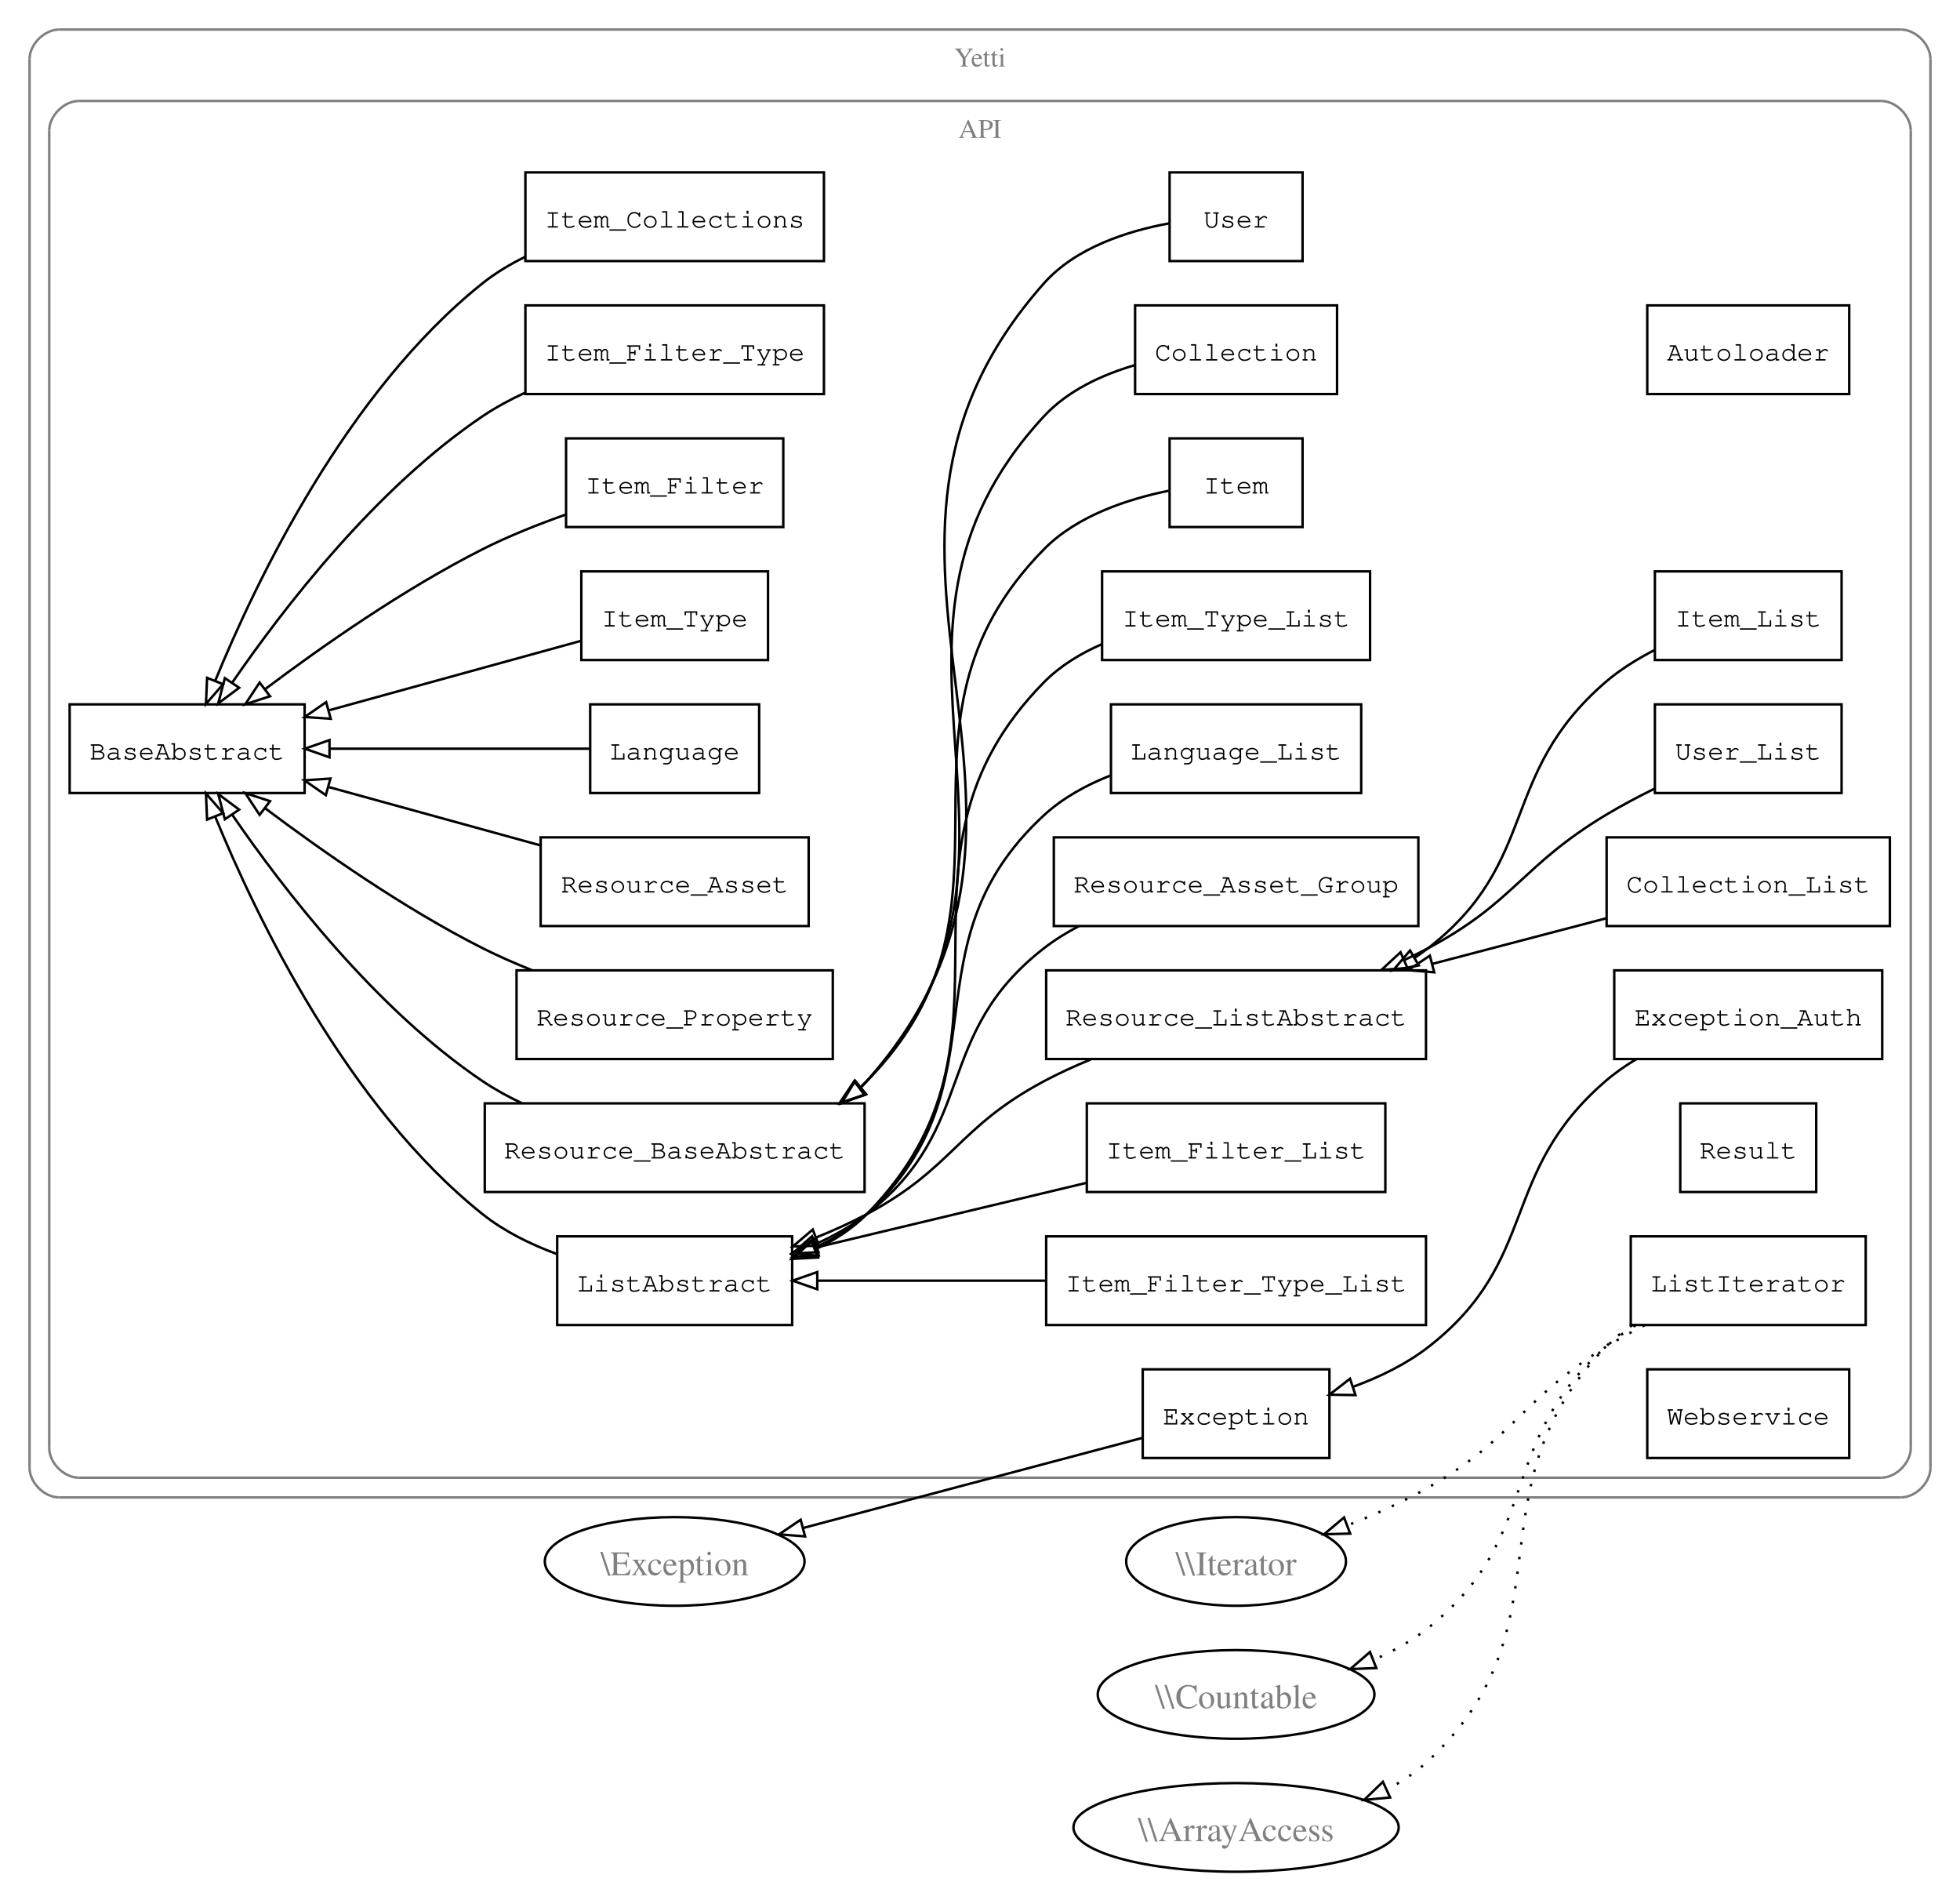
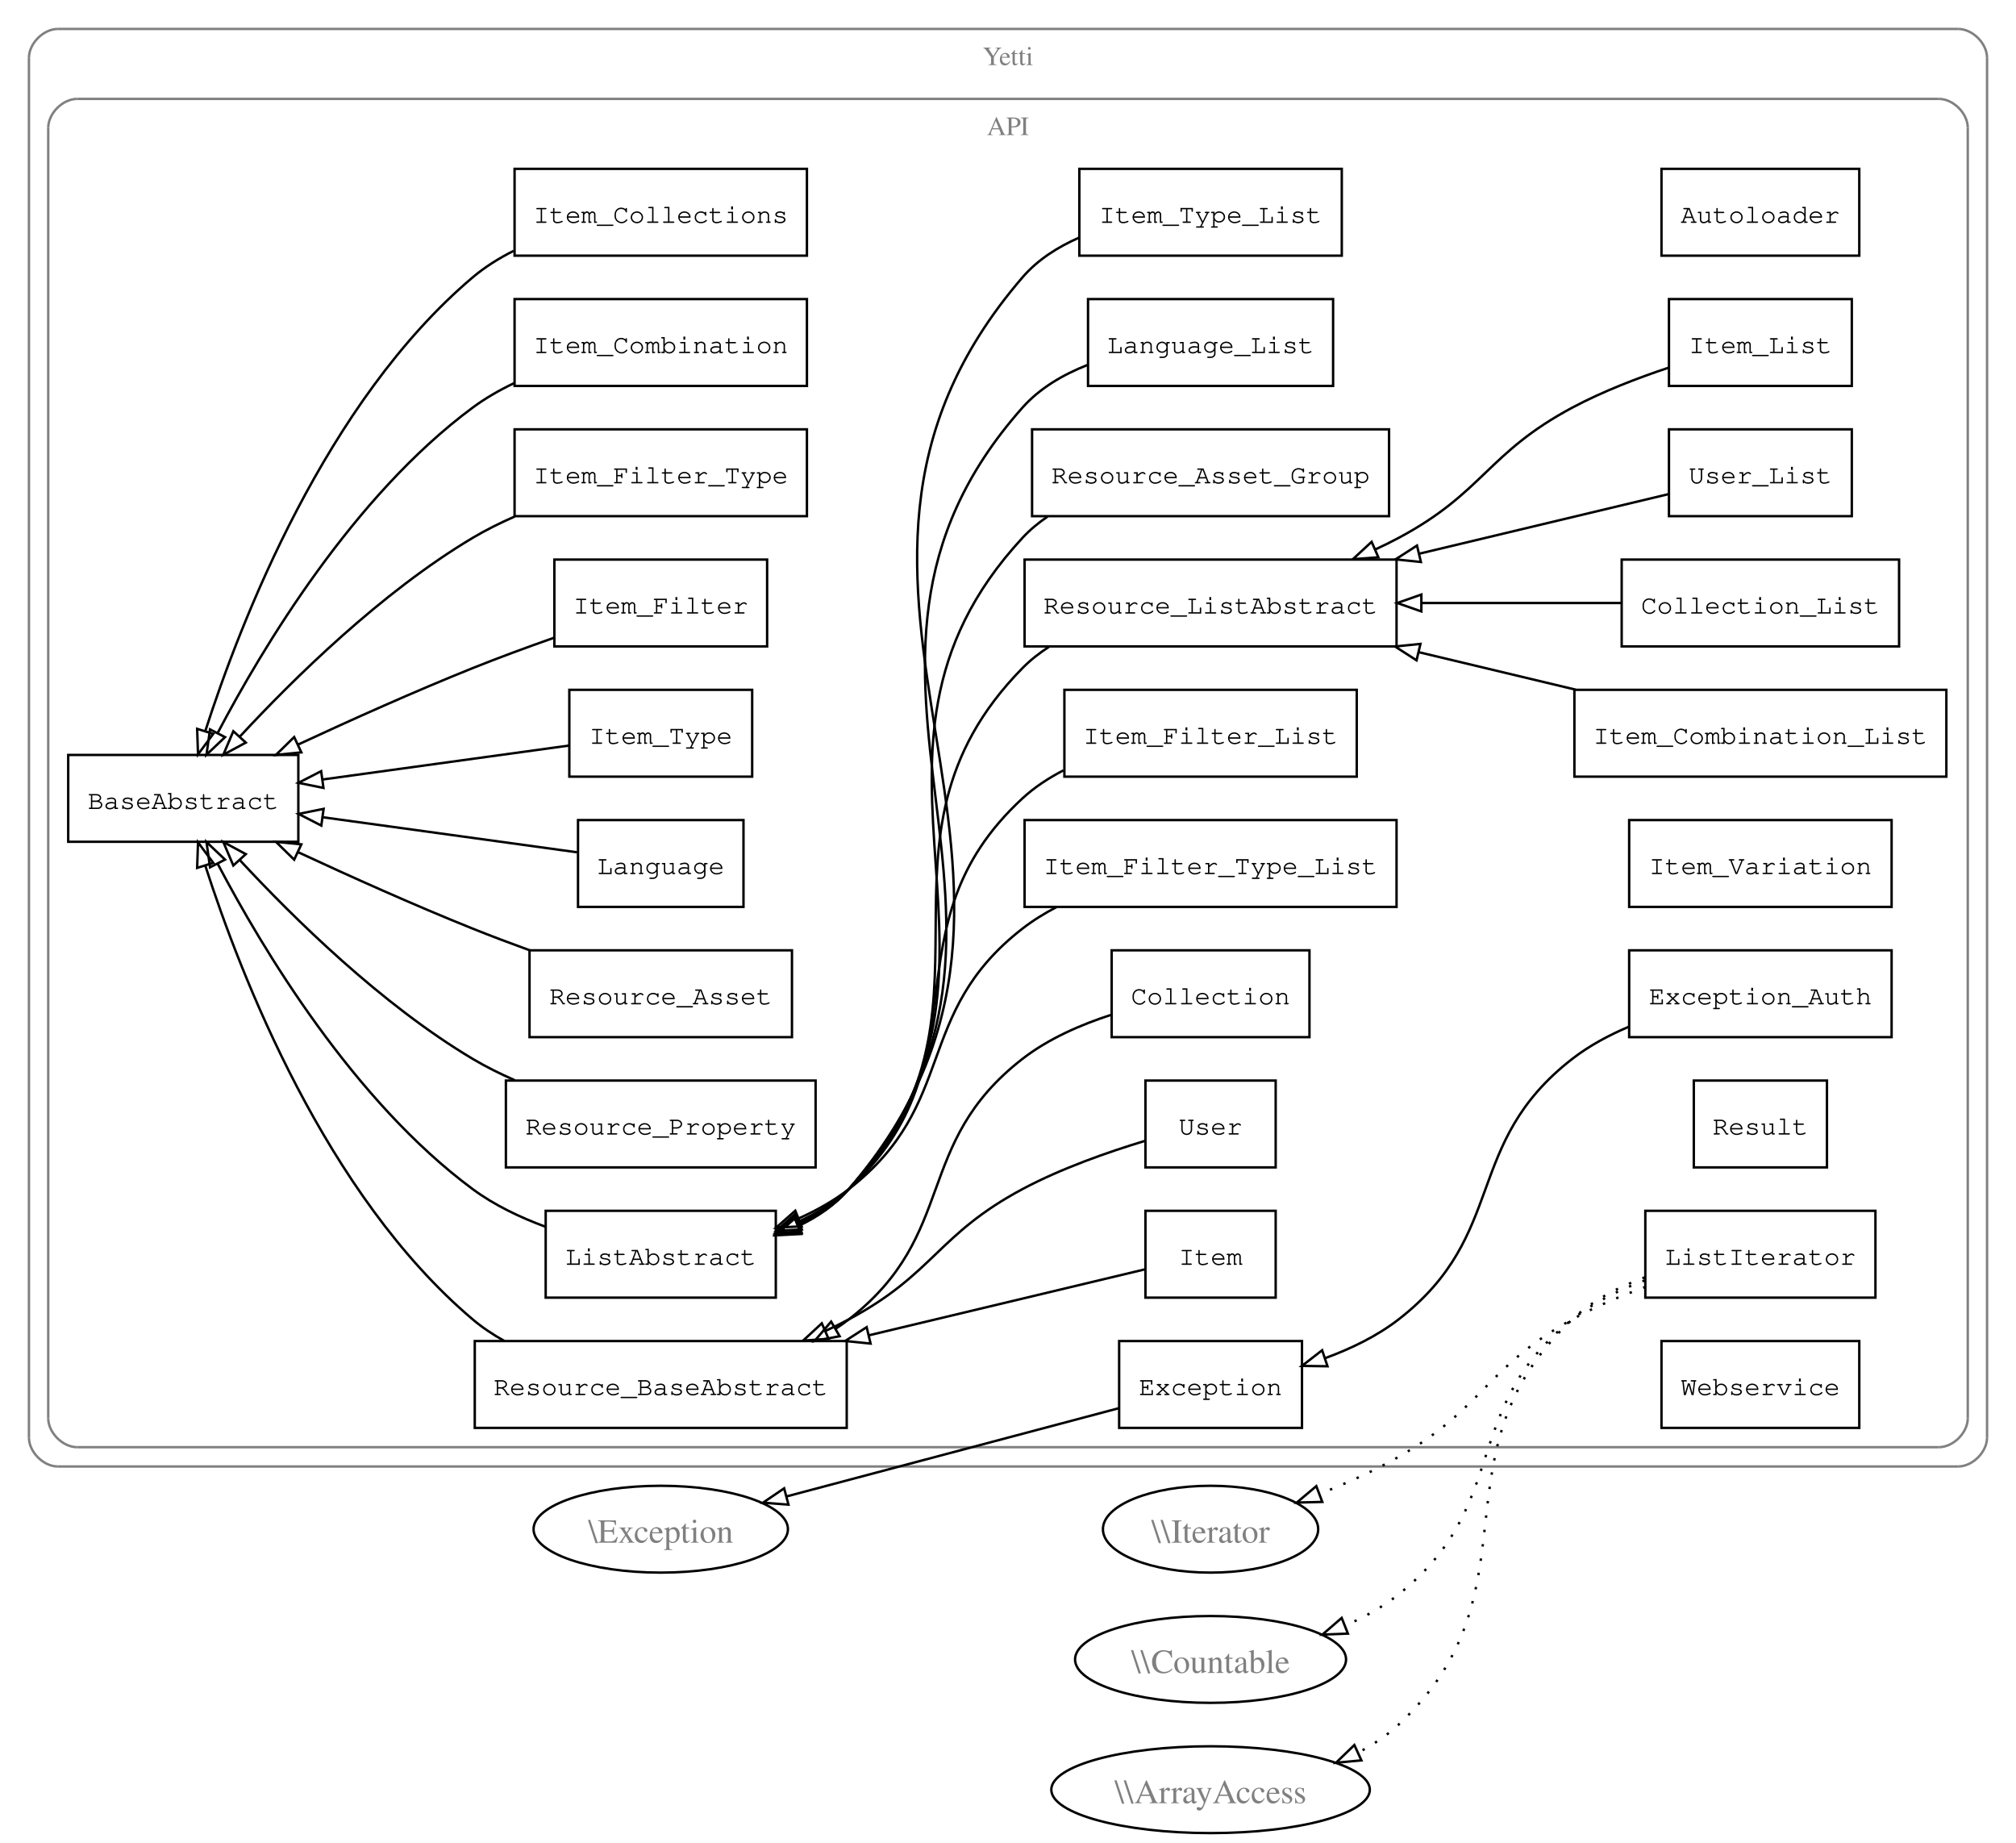
- <svg xmlns="http://www.w3.org/2000/svg" xmlns:xlink="http://www.w3.org/1999/xlink" width="796pt" height="764pt" viewBox="0.00 0.00 796.00 764.00">
+ <svg xmlns="http://www.w3.org/2000/svg" xmlns:xlink="http://www.w3.org/1999/xlink" width="836pt" height="764pt" viewBox="0.00 0.00 836.00 764.00">
  <g id="graph1" class="graph" transform="scale(1 1) rotate(0) translate(4 760)">
-     <polygon fill="white" stroke="white" points="-4,5 -4,-760 793,-760 793,5 -4,5" />
+     <polygon fill="white" stroke="white" points="-4,5 -4,-760 833,-760 833,5 -4,5" />
    <g id="graph2" class="cluster">
-       <polyline fill="none" stroke="gray" points="20,-152 768,-152 " />
-       <path fill="none" stroke="gray" d="M768,-152C774,-152 780,-158 780,-164" />
-       <polyline fill="none" stroke="gray" points="780,-164 780,-736 " />
-       <path fill="none" stroke="gray" d="M780,-736C780,-742 774,-748 768,-748" />
-       <polyline fill="none" stroke="gray" points="768,-748 20,-748 " />
+       <polyline fill="none" stroke="gray" points="20,-152 808,-152 " />
+       <path fill="none" stroke="gray" d="M808,-152C814,-152 820,-158 820,-164" />
+       <polyline fill="none" stroke="gray" points="820,-164 820,-736 " />
+       <path fill="none" stroke="gray" d="M820,-736C820,-742 814,-748 808,-748" />
+       <polyline fill="none" stroke="gray" points="808,-748 20,-748 " />
      <path fill="none" stroke="gray" d="M20,-748C14,-748 8,-742 8,-736" />
      <polyline fill="none" stroke="gray" points="8,-736 8,-164 " />
      <path fill="none" stroke="gray" d="M8,-164C8,-158 14,-152 20,-152" />
-       <text text-anchor="middle" x="394" y="-733" font-family="Times,serif" font-size="11.00" fill="gray">Yetti</text>
+       <text text-anchor="middle" x="414" y="-733" font-family="Times,serif" font-size="11.00" fill="gray">Yetti</text>
    </g>
    <g id="graph3" class="cluster">
-       <polyline fill="none" stroke="gray" points="28,-160 760,-160 " />
-       <path fill="none" stroke="gray" d="M760,-160C766,-160 772,-166 772,-172" />
-       <polyline fill="none" stroke="gray" points="772,-172 772,-707 " />
-       <path fill="none" stroke="gray" d="M772,-707C772,-713 766,-719 760,-719" />
-       <polyline fill="none" stroke="gray" points="760,-719 28,-719 " />
+       <polyline fill="none" stroke="gray" points="28,-160 800,-160 " />
+       <path fill="none" stroke="gray" d="M800,-160C806,-160 812,-166 812,-172" />
+       <polyline fill="none" stroke="gray" points="812,-172 812,-707 " />
+       <path fill="none" stroke="gray" d="M812,-707C812,-713 806,-719 800,-719" />
+       <polyline fill="none" stroke="gray" points="800,-719 28,-719 " />
      <path fill="none" stroke="gray" d="M28,-719C22,-719 16,-713 16,-707" />
      <polyline fill="none" stroke="gray" points="16,-707 16,-172 " />
      <path fill="none" stroke="gray" d="M16,-172C16,-166 22,-160 28,-160" />
-       <text text-anchor="middle" x="394" y="-704" font-family="Times,serif" font-size="11.00" fill="gray">API</text>
+       <text text-anchor="middle" x="414" y="-704" font-family="Times,serif" font-size="11.00" fill="gray">API</text>
    </g>
    <g id="node3" class="node">
      <a xlink:href="Autoloader.html" xlink:title="Autoloader" target="_parent">
-         <polygon fill="none" stroke="black" points="747.011,-636 664.989,-636 664.989,-600 747.011,-600 747.011,-636" />
-         <text text-anchor="middle" x="706" y="-613.6" font-family="Courier,monospace" font-size="11.00">Autoloader</text>
+         <polygon fill="none" stroke="black" points="767.011,-690 684.989,-690 684.989,-654 767.011,-654 767.011,-690" />
+         <text text-anchor="middle" x="726" y="-667.6" font-family="Courier,monospace" font-size="11.00">Autoloader</text>
      </a>
    </g>
    <g id="node4" class="node">
      <a xlink:href="BaseAbstract.html" xlink:title="BaseAbstract" target="_parent">
-         <polygon fill="none" stroke="black" points="119.713,-474 24.287,-474 24.287,-438 119.713,-438 119.713,-474" />
-         <text text-anchor="middle" x="72" y="-451.6" font-family="Courier,monospace" font-size="11.00">BaseAbstract</text>
+         <polygon fill="none" stroke="black" points="119.713,-447 24.287,-447 24.287,-411 119.713,-411 119.713,-447" />
+         <text text-anchor="middle" x="72" y="-424.6" font-family="Courier,monospace" font-size="11.00">BaseAbstract</text>
      </a>
    </g>
    <g id="node5" class="node">
      <a xlink:href="Collection.List.html" xlink:title="Collection_List" target="_parent">
-         <polygon fill="none" stroke="black" points="763.516,-420 648.484,-420 648.484,-384 763.516,-384 763.516,-420" />
-         <text text-anchor="middle" x="706" y="-397.6" font-family="Courier,monospace" font-size="11.00">Collection_List</text>
-       </a>
-     </g>
-     <g id="node25" class="node">
+         <polygon fill="none" stroke="black" points="783.516,-528 668.484,-528 668.484,-492 783.516,-492 783.516,-528" />
+         <text text-anchor="middle" x="726" y="-505.6" font-family="Courier,monospace" font-size="11.00">Collection_List</text>
+       </a>
+     </g>
+     <g id="node28" class="node">
      <a xlink:href="Resource.ListAbstract.html" xlink:title="Resource_ListAbstract" target="_parent">
-         <polygon fill="none" stroke="black" points="575.123,-366 420.877,-366 420.877,-330 575.123,-330 575.123,-366" />
-         <text text-anchor="middle" x="498" y="-343.6" font-family="Courier,monospace" font-size="11.00">Resource_ListAbstract</text>
+         <polygon fill="none" stroke="black" points="575.123,-528 420.877,-528 420.877,-492 575.123,-492 575.123,-528" />
+         <text text-anchor="middle" x="498" y="-505.6" font-family="Courier,monospace" font-size="11.00">Resource_ListAbstract</text>
      </a>
    </g>
    <g id="edge4" class="edge">
-       <path fill="none" stroke="black" d="M648.437,-387.173C626.655,-381.463 601.368,-374.834 577.86,-368.672" />
-       <polygon fill="none" stroke="black" points="578.47,-365.214 567.909,-366.063 576.695,-371.985 578.47,-365.214" />
+       <path fill="none" stroke="black" d="M668.262,-510C643.225,-510 613.241,-510 585.511,-510" />
+       <polygon fill="none" stroke="black" points="585.411,-506.5 575.41,-510 585.41,-513.5 585.411,-506.5" />
    </g>
    <g id="node6" class="node">
      <a xlink:href="Collection.html" xlink:title="Collection" target="_parent">
-         <polygon fill="none" stroke="black" points="539.011,-636 456.989,-636 456.989,-600 539.011,-600 539.011,-636" />
-         <text text-anchor="middle" x="498" y="-613.6" font-family="Courier,monospace" font-size="11.00">Collection</text>
-       </a>
-     </g>
-     <g id="node24" class="node">
+         <polygon fill="none" stroke="black" points="539.011,-366 456.989,-366 456.989,-330 539.011,-330 539.011,-366" />
+         <text text-anchor="middle" x="498" y="-343.6" font-family="Courier,monospace" font-size="11.00">Collection</text>
+       </a>
+     </g>
+     <g id="node27" class="node">
      <a xlink:href="Resource.BaseAbstract.html" xlink:title="Resource_BaseAbstract" target="_parent">
-         <polygon fill="none" stroke="black" points="347.123,-312 192.877,-312 192.877,-276 347.123,-276 347.123,-312" />
-         <text text-anchor="middle" x="270" y="-289.6" font-family="Courier,monospace" font-size="11.00">Resource_BaseAbstract</text>
+         <polygon fill="none" stroke="black" points="347.123,-204 192.877,-204 192.877,-168 347.123,-168 347.123,-204" />
+         <text text-anchor="middle" x="270" y="-181.6" font-family="Courier,monospace" font-size="11.00">Resource_BaseAbstract</text>
      </a>
    </g>
    <g id="edge6" class="edge">
-       <path fill="none" stroke="black" d="M456.792,-611.719C443.481,-607.787 429.626,-601.393 420,-591 335.611,-499.882 432.389,-412.118 348,-321 347.23,-320.169 346.433,-319.363 345.611,-318.582" />
-       <polygon fill="none" stroke="black" points="347.616,-315.703 337.616,-312.201 343.249,-321.174 347.616,-315.703" />
+       <path fill="none" stroke="black" d="M456.953,-339.314C444.257,-335.22 430.743,-329.338 420,-321 374.427,-285.629 393.573,-248.371 348,-213 346.227,-211.624 344.378,-210.315 342.471,-209.069" />
+       <polygon fill="none" stroke="black" points="344.179,-206.014 333.775,-204.009 340.658,-212.064 344.179,-206.014" />
    </g>
    <g id="node7" class="node">
      <a xlink:href="Exception.Auth.html" xlink:title="Exception_Auth" target="_parent">
-         <polygon fill="none" stroke="black" points="760.416,-366 651.584,-366 651.584,-330 760.416,-330 760.416,-366" />
-         <text text-anchor="middle" x="706" y="-343.6" font-family="Courier,monospace" font-size="11.00">Exception_Auth</text>
+         <polygon fill="none" stroke="black" points="780.416,-366 671.584,-366 671.584,-330 780.416,-330 780.416,-366" />
+         <text text-anchor="middle" x="726" y="-343.6" font-family="Courier,monospace" font-size="11.00">Exception_Auth</text>
      </a>
    </g>
    <g id="node8" class="node">
      <a xlink:href="Exception.html" xlink:title="Exception" target="_parent">
        <polygon fill="none" stroke="black" points="535.911,-204 460.089,-204 460.089,-168 535.911,-168 535.911,-204" />
        <text text-anchor="middle" x="498" y="-181.6" font-family="Courier,monospace" font-size="11.00">Exception</text>
      </a>
    </g>
    <g id="edge8" class="edge">
-       <path fill="none" stroke="black" d="M660.554,-329.95C656.093,-327.275 651.811,-324.293 648,-321 604.348,-283.284 621.573,-248.371 576,-213 567.089,-206.084 556.272,-200.858 545.597,-196.94" />
+       <path fill="none" stroke="black" d="M671.716,-334.431C663.294,-330.886 655.05,-326.472 648,-321 602.427,-285.629 621.573,-248.371 576,-213 567.089,-206.084 556.272,-200.858 545.597,-196.94" />
      <polygon fill="none" stroke="black" points="546.486,-193.547 535.892,-193.699 544.268,-200.186 546.486,-193.547" />
    </g>
-     <g id="node35" class="node">
+     <g id="node38" class="node">
      <ellipse fill="none" stroke="black" cx="270" cy="-126" rx="52.742" ry="18" />
      <text text-anchor="middle" x="270" y="-120.4" font-family="Times,serif" font-size="14.00" fill="gray">\Exception</text>
    </g>
    <g id="edge10" class="edge">
      <path fill="none" stroke="black" d="M460.186,-176.226C422.669,-166.266 364.179,-150.738 322.166,-139.584" />
      <polygon fill="none" stroke="black" points="322.962,-136.174 312.398,-136.991 321.166,-142.94 322.962,-136.174" />
    </g>
    <g id="node9" class="node">
      <a xlink:href="Item.Collections.html" xlink:title="Item_Collections" target="_parent">
        <polygon fill="none" stroke="black" points="330.618,-690 209.382,-690 209.382,-654 330.618,-654 330.618,-690" />
        <text text-anchor="middle" x="270" y="-667.6" font-family="Courier,monospace" font-size="11.00">Item_Collections</text>
      </a>
    </g>
    <g id="edge12" class="edge">
-       <path fill="none" stroke="black" d="M209.243,-655.695C203.096,-652.687 197.206,-649.151 192,-645 136.962,-601.121 100.142,-524.436 83.379,-483.535" />
-       <polygon fill="none" stroke="black" points="86.603,-482.173 79.642,-474.186 80.103,-484.771 86.603,-482.173" />
+       <path fill="none" stroke="black" d="M208.996,-655.996C202.895,-652.932 197.083,-649.301 192,-645 131.076,-593.45 95.782,-502.452 81.095,-456.783" />
+       <polygon fill="none" stroke="black" points="84.436,-455.739 78.114,-447.236 77.754,-457.825 84.436,-455.739" />
    </g>
    <g id="node10" class="node">
+       <a xlink:href="Item.Combination.List.html" xlink:title="Item_Combination_List" target="_parent">
+         <polygon fill="none" stroke="black" points="803.123,-474 648.877,-474 648.877,-438 803.123,-438 803.123,-474" />
+         <text text-anchor="middle" x="726" y="-451.6" font-family="Courier,monospace" font-size="11.00">Item_Combination_List</text>
+       </a>
+     </g>
+     <g id="edge14" class="edge">
+       <path fill="none" stroke="black" d="M649.431,-474.056C628.511,-479.055 605.661,-484.515 584.232,-489.635" />
+       <polygon fill="none" stroke="black" points="583.411,-486.233 574.498,-491.961 585.037,-493.041 583.411,-486.233" />
+     </g>
+     <g id="node11" class="node">
+       <a xlink:href="Item.Combination.html" xlink:title="Item_Combination" target="_parent">
+         <polygon fill="none" stroke="black" points="330.618,-636 209.382,-636 209.382,-600 330.618,-600 330.618,-636" />
+         <text text-anchor="middle" x="270" y="-613.6" font-family="Courier,monospace" font-size="11.00">Item_Combination</text>
+       </a>
+     </g>
+     <g id="edge16" class="edge">
+       <path fill="none" stroke="black" d="M209.138,-601.129C203.079,-598.233 197.237,-594.877 192,-591 142.693,-554.499 104.99,-491.739 86.205,-455.994" />
+       <polygon fill="none" stroke="black" points="89.314,-454.388 81.627,-447.097 83.09,-457.59 89.314,-454.388" />
+     </g>
+     <g id="node12" class="node">
      <a xlink:href="Item.Filter.List.html" xlink:title="Item_Filter_List" target="_parent">
-         <polygon fill="none" stroke="black" points="558.618,-312 437.382,-312 437.382,-276 558.618,-276 558.618,-312" />
-         <text text-anchor="middle" x="498" y="-289.6" font-family="Courier,monospace" font-size="11.00">Item_Filter_List</text>
-       </a>
-     </g>
-     <g id="node20" class="node">
+         <polygon fill="none" stroke="black" points="558.618,-474 437.382,-474 437.382,-438 558.618,-438 558.618,-474" />
+         <text text-anchor="middle" x="498" y="-451.6" font-family="Courier,monospace" font-size="11.00">Item_Filter_List</text>
+       </a>
+     </g>
+     <g id="node23" class="node">
      <a xlink:href="ListAbstract.html" xlink:title="ListAbstract" target="_parent">
        <polygon fill="none" stroke="black" points="317.713,-258 222.287,-258 222.287,-222 317.713,-222 317.713,-258" />
        <text text-anchor="middle" x="270" y="-235.6" font-family="Courier,monospace" font-size="11.00">ListAbstract</text>
      </a>
    </g>
-     <g id="edge14" class="edge">
-       <path fill="none" stroke="black" d="M437.326,-279.742C403.43,-271.643 361.229,-261.559 327.817,-253.576" />
-       <polygon fill="none" stroke="black" points="328.289,-250.09 317.749,-251.17 326.662,-256.898 328.289,-250.09" />
-     </g>
-     <g id="node11" class="node">
+     <g id="edge18" class="edge">
+       <path fill="none" stroke="black" d="M437.006,-440.621C430.83,-437.44 424.999,-433.61 420,-429 362.077,-375.587 405.923,-320.413 348,-267 342.069,-261.531 334.966,-257.158 327.505,-253.666" />
+       <polygon fill="none" stroke="black" points="328.505,-250.291 317.926,-249.696 325.825,-256.758 328.505,-250.291" />
+     </g>
+     <g id="node13" class="node">
      <a xlink:href="Item.Filter.Type.List.html" xlink:title="Item_Filter_Type_List" target="_parent">
-         <polygon fill="none" stroke="black" points="575.123,-258 420.877,-258 420.877,-222 575.123,-222 575.123,-258" />
-         <text text-anchor="middle" x="498" y="-235.6" font-family="Courier,monospace" font-size="11.00">Item_Filter_Type_List</text>
-       </a>
-     </g>
-     <g id="edge16" class="edge">
-       <path fill="none" stroke="black" d="M420.802,-240C390.443,-240 356.107,-240 327.973,-240" />
-       <polygon fill="none" stroke="black" points="327.908,-236.5 317.908,-240 327.908,-243.5 327.908,-236.5" />
-     </g>
-     <g id="node12" class="node">
+         <polygon fill="none" stroke="black" points="575.123,-420 420.877,-420 420.877,-384 575.123,-384 575.123,-420" />
+         <text text-anchor="middle" x="498" y="-397.6" font-family="Courier,monospace" font-size="11.00">Item_Filter_Type_List</text>
+       </a>
+     </g>
+     <g id="edge20" class="edge">
+       <path fill="none" stroke="black" d="M434.225,-383.991C429.186,-381.369 424.364,-378.387 420,-375 374.427,-339.629 393.573,-302.371 348,-267 341.784,-262.175 334.64,-258.173 327.264,-254.864" />
+       <polygon fill="none" stroke="black" points="328.43,-251.56 317.849,-251.033 325.792,-258.044 328.43,-251.56" />
+     </g>
+     <g id="node14" class="node">
      <a xlink:href="Item.Filter.Type.html" xlink:title="Item_Filter_Type" target="_parent">
-         <polygon fill="none" stroke="black" points="330.618,-636 209.382,-636 209.382,-600 330.618,-600 330.618,-636" />
-         <text text-anchor="middle" x="270" y="-613.6" font-family="Courier,monospace" font-size="11.00">Item_Filter_Type</text>
-       </a>
-     </g>
-     <g id="edge18" class="edge">
-       <path fill="none" stroke="black" d="M209.076,-600.468C203.095,-597.705 197.287,-594.561 192,-591 148.604,-561.769 111.06,-513.01 90.282,-482.781" />
-       <polygon fill="none" stroke="black" points="93.126,-480.738 84.63,-474.408 87.324,-484.655 93.126,-480.738" />
-     </g>
-     <g id="node13" class="node">
+         <polygon fill="none" stroke="black" points="330.618,-582 209.382,-582 209.382,-546 330.618,-546 330.618,-582" />
+         <text text-anchor="middle" x="270" y="-559.6" font-family="Courier,monospace" font-size="11.00">Item_Filter_Type</text>
+       </a>
+     </g>
+     <g id="edge22" class="edge">
+       <path fill="none" stroke="black" d="M209.464,-545.857C203.408,-543.211 197.477,-540.262 192,-537 154.147,-514.458 117.715,-478.633 95.352,-454.489" />
+       <polygon fill="none" stroke="black" points="97.928,-452.119 88.602,-447.092 92.758,-456.838 97.928,-452.119" />
+     </g>
+     <g id="node15" class="node">
      <a xlink:href="Item.Filter.html" xlink:title="Item_Filter" target="_parent">
-         <polygon fill="none" stroke="black" points="314.113,-582 225.887,-582 225.887,-546 314.113,-546 314.113,-582" />
-         <text text-anchor="middle" x="270" y="-559.6" font-family="Courier,monospace" font-size="11.00">Item_Filter</text>
-       </a>
-     </g>
-     <g id="edge20" class="edge">
-       <path fill="none" stroke="black" d="M225.816,-551.075C214.565,-547.112 202.623,-542.362 192,-537 160.207,-520.953 126.937,-497.673 103.685,-480.184" />
-       <polygon fill="none" stroke="black" points="105.67,-477.297 95.593,-474.027 101.432,-482.868 105.67,-477.297" />
-     </g>
-     <g id="node14" class="node">
+         <polygon fill="none" stroke="black" points="314.113,-528 225.887,-528 225.887,-492 314.113,-492 314.113,-528" />
+         <text text-anchor="middle" x="270" y="-505.6" font-family="Courier,monospace" font-size="11.00">Item_Filter</text>
+       </a>
+     </g>
+     <g id="edge24" class="edge">
+       <path fill="none" stroke="black" d="M225.581,-495.532C214.555,-491.651 202.781,-487.326 192,-483 167.881,-473.321 141.521,-461.492 119.754,-451.376" />
+       <polygon fill="none" stroke="black" points="120.956,-448.074 110.415,-447.009 117.991,-454.415 120.956,-448.074" />
+     </g>
+     <g id="node16" class="node">
      <a xlink:href="Item.List.html" xlink:title="Item_List" target="_parent">
-         <polygon fill="none" stroke="black" points="743.911,-528 668.089,-528 668.089,-492 743.911,-492 743.911,-528" />
-         <text text-anchor="middle" x="706" y="-505.6" font-family="Courier,monospace" font-size="11.00">Item_List</text>
-       </a>
-     </g>
-     <g id="edge22" class="edge">
-       <path fill="none" stroke="black" d="M668.236,-496.194C661.084,-492.545 653.966,-488.154 648,-483 604.348,-445.284 621.573,-410.371 576,-375 574.227,-373.624 572.378,-372.315 570.471,-371.069" />
-       <polygon fill="none" stroke="black" points="572.179,-368.014 561.775,-366.009 568.658,-374.064 572.179,-368.014" />
-     </g>
-     <g id="node15" class="node">
+         <polygon fill="none" stroke="black" points="763.911,-636 688.089,-636 688.089,-600 763.911,-600 763.911,-636" />
+         <text text-anchor="middle" x="726" y="-613.6" font-family="Courier,monospace" font-size="11.00">Item_List</text>
+       </a>
+     </g>
+     <g id="edge26" class="edge">
+       <path fill="none" stroke="black" d="M687.99,-607.573C674.98,-603.251 660.497,-597.672 648,-591 612.714,-572.162 611.286,-555.838 576,-537 572.907,-535.349 569.692,-533.764 566.409,-532.25" />
+       <polygon fill="none" stroke="black" points="567.581,-528.943 557.014,-528.166 564.79,-535.362 567.581,-528.943" />
+     </g>
+     <g id="node17" class="node">
      <a xlink:href="Item.Type.List.html" xlink:title="Item_Type_List" target="_parent">
-         <polygon fill="none" stroke="black" points="552.416,-528 443.584,-528 443.584,-492 552.416,-492 552.416,-528" />
-         <text text-anchor="middle" x="498" y="-505.6" font-family="Courier,monospace" font-size="11.00">Item_Type_List</text>
-       </a>
-     </g>
-     <g id="edge24" class="edge">
-       <path fill="none" stroke="black" d="M443.555,-498.468C434.855,-494.684 426.56,-489.662 420,-483 349.003,-410.893 418.997,-339.107 348,-267 342.071,-260.978 334.724,-256.297 326.941,-252.658" />
-       <polygon fill="none" stroke="black" points="328.244,-249.409 317.664,-248.847 325.585,-255.884 328.244,-249.409" />
-     </g>
-     <g id="node16" class="node">
+         <polygon fill="none" stroke="black" points="552.416,-690 443.584,-690 443.584,-654 552.416,-654 552.416,-690" />
+         <text text-anchor="middle" x="498" y="-667.6" font-family="Courier,monospace" font-size="11.00">Item_Type_List</text>
+       </a>
+     </g>
+     <g id="edge28" class="edge">
+       <path fill="none" stroke="black" d="M443.582,-661.513C434.665,-657.626 426.286,-652.3 420,-645 308.409,-515.403 459.591,-396.597 348,-267 342.353,-260.442 335.016,-255.476 327.117,-251.716" />
+       <polygon fill="none" stroke="black" points="328.234,-248.391 317.654,-247.833 325.577,-254.867 328.234,-248.391" />
+     </g>
+     <g id="node18" class="node">
      <a xlink:href="Item.Type.html" xlink:title="Item_Type" target="_parent">
-         <polygon fill="none" stroke="black" points="307.911,-528 232.089,-528 232.089,-492 307.911,-492 307.911,-528" />
-         <text text-anchor="middle" x="270" y="-505.6" font-family="Courier,monospace" font-size="11.00">Item_Type</text>
-       </a>
-     </g>
-     <g id="edge26" class="edge">
-       <path fill="none" stroke="black" d="M232.134,-499.843C203.292,-491.897 162.687,-480.71 129.713,-471.625" />
-       <polygon fill="none" stroke="black" points="130.317,-468.161 119.746,-468.879 128.458,-474.91 130.317,-468.161" />
-     </g>
-     <g id="node17" class="node">
+         <polygon fill="none" stroke="black" points="307.911,-474 232.089,-474 232.089,-438 307.911,-438 307.911,-474" />
+         <text text-anchor="middle" x="270" y="-451.6" font-family="Courier,monospace" font-size="11.00">Item_Type</text>
+       </a>
+     </g>
+     <g id="edge30" class="edge">
+       <path fill="none" stroke="black" d="M232.134,-450.922C203.292,-446.948 162.687,-441.355 129.713,-436.813" />
+       <polygon fill="none" stroke="black" points="130.131,-433.337 119.746,-435.44 129.175,-440.272 130.131,-433.337" />
+     </g>
+     <g id="node19" class="node">
+       <a xlink:href="Item.Variation.html" xlink:title="Item_Variation" target="_parent">
+         <polygon fill="none" stroke="black" points="780.416,-420 671.584,-420 671.584,-384 780.416,-384 780.416,-420" />
+         <text text-anchor="middle" x="726" y="-397.6" font-family="Courier,monospace" font-size="11.00">Item_Variation</text>
+       </a>
+     </g>
+     <g id="node20" class="node">
      <a xlink:href="Item.html" xlink:title="Item" target="_parent">
-         <polygon fill="none" stroke="black" points="525,-582 471,-582 471,-546 525,-546 525,-582" />
-         <text text-anchor="middle" x="498" y="-559.6" font-family="Courier,monospace" font-size="11.00">Item</text>
-       </a>
-     </g>
-     <g id="edge28" class="edge">
-       <path fill="none" stroke="black" d="M470.648,-560.739C454.097,-557.39 433.418,-550.627 420,-537 349.003,-464.893 418.997,-393.107 348,-321 347.078,-320.063 346.121,-319.159 345.133,-318.286" />
-       <polygon fill="none" stroke="black" points="347.121,-315.401 337.025,-312.187 342.913,-320.995 347.121,-315.401" />
-     </g>
-     <g id="node18" class="node">
+         <polygon fill="none" stroke="black" points="525,-258 471,-258 471,-222 525,-222 525,-258" />
+         <text text-anchor="middle" x="498" y="-235.6" font-family="Courier,monospace" font-size="11.00">Item</text>
+       </a>
+     </g>
+     <g id="edge32" class="edge">
+       <path fill="none" stroke="black" d="M470.633,-233.7C442.665,-227.017 397.002,-216.107 356.402,-206.406" />
+       <polygon fill="none" stroke="black" points="357.015,-202.954 346.476,-204.034 355.388,-209.762 357.015,-202.954" />
+     </g>
+     <g id="node21" class="node">
      <a xlink:href="Language.List.html" xlink:title="Language_List" target="_parent">
-         <polygon fill="none" stroke="black" points="548.814,-474 447.186,-474 447.186,-438 548.814,-438 548.814,-474" />
-         <text text-anchor="middle" x="498" y="-451.6" font-family="Courier,monospace" font-size="11.00">Language_List</text>
-       </a>
-     </g>
-     <g id="edge30" class="edge">
-       <path fill="none" stroke="black" d="M446.867,-445.081C437.13,-441.218 427.602,-436.01 420,-429 362.077,-375.587 405.923,-320.413 348,-267 342.069,-261.531 334.966,-257.158 327.505,-253.666" />
-       <polygon fill="none" stroke="black" points="328.505,-250.291 317.926,-249.696 325.825,-256.758 328.505,-250.291" />
-     </g>
-     <g id="node19" class="node">
+         <polygon fill="none" stroke="black" points="548.814,-636 447.186,-636 447.186,-600 548.814,-600 548.814,-636" />
+         <text text-anchor="middle" x="498" y="-613.6" font-family="Courier,monospace" font-size="11.00">Language_List</text>
+       </a>
+     </g>
+     <g id="edge34" class="edge">
+       <path fill="none" stroke="black" d="M446.932,-608.666C436.839,-604.701 427.148,-599.051 420,-591 322.057,-480.695 445.943,-377.305 348,-267 342.321,-260.605 335.038,-255.724 327.224,-251.999" />
+       <polygon fill="none" stroke="black" points="328.449,-248.719 317.87,-248.137 325.777,-255.189 328.449,-248.719" />
+     </g>
+     <g id="node22" class="node">
      <a xlink:href="Language.html" xlink:title="Language" target="_parent">
-         <polygon fill="none" stroke="black" points="304.309,-474 235.691,-474 235.691,-438 304.309,-438 304.309,-474" />
-         <text text-anchor="middle" x="270" y="-451.6" font-family="Courier,monospace" font-size="11.00">Language</text>
-       </a>
-     </g>
-     <g id="edge32" class="edge">
-       <path fill="none" stroke="black" d="M235.306,-456C206.442,-456 164.252,-456 130.121,-456" />
-       <polygon fill="none" stroke="black" points="129.812,-452.5 119.812,-456 129.812,-459.5 129.812,-452.5" />
-     </g>
-     <g id="edge34" class="edge">
-       <path fill="none" stroke="black" d="M222.022,-250.868C211.433,-254.782 200.751,-260.024 192,-267 136.962,-310.879 100.142,-387.564 83.379,-428.465" />
-       <polygon fill="none" stroke="black" points="80.103,-427.229 79.642,-437.814 86.603,-429.827 80.103,-427.229" />
-     </g>
-     <g id="node21" class="node">
+         <polygon fill="none" stroke="black" points="304.309,-420 235.691,-420 235.691,-384 304.309,-384 304.309,-420" />
+         <text text-anchor="middle" x="270" y="-397.6" font-family="Courier,monospace" font-size="11.00">Language</text>
+       </a>
+     </g>
+     <g id="edge36" class="edge">
+       <path fill="none" stroke="black" d="M235.306,-406.641C206.442,-410.618 164.252,-416.43 130.121,-421.131" />
+       <polygon fill="none" stroke="black" points="129.24,-417.719 119.812,-422.551 130.196,-424.654 129.24,-417.719" />
+     </g>
+     <g id="edge38" class="edge">
+       <path fill="none" stroke="black" d="M222.372,-251.324C211.771,-255.221 200.995,-260.341 192,-267 142.693,-303.501 104.99,-366.261 86.205,-402.006" />
+       <polygon fill="none" stroke="black" points="83.09,-400.41 81.627,-410.903 89.314,-403.612 83.09,-400.41" />
+     </g>
+     <g id="node24" class="node">
      <a xlink:href="ListIterator.html" xlink:title="ListIterator" target="_parent">
-         <polygon fill="none" stroke="black" points="753.713,-258 658.287,-258 658.287,-222 753.713,-222 753.713,-258" />
-         <text text-anchor="middle" x="706" y="-235.6" font-family="Courier,monospace" font-size="11.00">ListIterator</text>
-       </a>
-     </g>
-     <g id="node56" class="node">
+         <polygon fill="none" stroke="black" points="773.713,-258 678.287,-258 678.287,-222 773.713,-222 773.713,-258" />
+         <text text-anchor="middle" x="726" y="-235.6" font-family="Courier,monospace" font-size="11.00">ListIterator</text>
+       </a>
+     </g>
+     <g id="node61" class="node">
      <ellipse fill="none" stroke="black" cx="498" cy="-126" rx="44.635" ry="18" />
      <text text-anchor="middle" x="498" y="-120.4" font-family="Times,serif" font-size="14.00" fill="gray">\\Iterator</text>
    </g>
-     <g id="edge50" class="edge">
-       <path fill="none" stroke="black" stroke-dasharray="1,5" d="M663.92,-221.927C658.462,-219.126 653.022,-216.121 648,-213 613.334,-191.458 611.407,-176.3 576,-156 565.796,-150.15 554.23,-144.97 543.222,-140.631" />
+     <g id="edge54" class="edge">
+       <path fill="none" stroke="black" stroke-dasharray="1,5" d="M678.316,-226.43C668.048,-222.684 657.43,-218.194 648,-213 612.25,-193.309 611.407,-176.3 576,-156 565.796,-150.15 554.23,-144.97 543.222,-140.631" />
      <polygon fill="none" stroke="black" points="544.331,-137.308 533.74,-137.038 541.851,-143.854 544.331,-137.308" />
    </g>
-     <g id="node58" class="node">
+     <g id="node63" class="node">
      <ellipse fill="none" stroke="black" cx="498" cy="-72" rx="56.192" ry="18" />
      <text text-anchor="middle" x="498" y="-66.4" font-family="Times,serif" font-size="14.00" fill="gray">\\Countable</text>
    </g>
-     <g id="edge52" class="edge">
-       <path fill="none" stroke="black" stroke-dasharray="1,5" d="M660.182,-221.868C655.841,-219.22 651.688,-216.267 648,-213 603.143,-173.264 622.883,-136.324 576,-99 569.388,-93.736 561.677,-89.46 553.737,-85.996" />
+     <g id="edge56" class="edge">
+       <path fill="none" stroke="black" stroke-dasharray="1,5" d="M678.029,-229.123C667.44,-225.21 656.755,-219.97 648,-213 601.117,-175.676 622.883,-136.324 576,-99 569.388,-93.736 561.677,-89.46 553.737,-85.996" />
      <polygon fill="none" stroke="black" points="554.95,-82.712 544.364,-82.293 552.378,-89.222 554.95,-82.712" />
    </g>
-     <g id="node60" class="node">
+     <g id="node65" class="node">
      <ellipse fill="none" stroke="black" cx="498" cy="-18" rx="66.044" ry="18" />
      <text text-anchor="middle" x="498" y="-12.4" font-family="Times,serif" font-size="14.00" fill="gray">\\ArrayAccess</text>
    </g>
-     <g id="edge54" class="edge">
-       <path fill="none" stroke="black" stroke-dasharray="1,5" d="M658.788,-221.886C654.868,-219.265 651.19,-216.312 648,-213 591.645,-154.492 635.351,-100.467 576,-45 571.063,-40.386 565.292,-36.554 559.17,-33.373" />
+     <g id="edge58" class="edge">
+       <path fill="none" stroke="black" stroke-dasharray="1,5" d="M678.001,-230.382C667.17,-226.415 656.383,-220.835 648,-213 588.649,-157.533 635.351,-100.467 576,-45 571.063,-40.386 565.292,-36.554 559.17,-33.373" />
      <polygon fill="none" stroke="black" points="560.552,-30.156 550.004,-29.162 557.63,-36.517 560.552,-30.156" />
    </g>
-     <g id="node22" class="node">
+     <g id="node25" class="node">
      <a xlink:href="Resource.Asset.Group.html" xlink:title="Resource_Asset_Group" target="_parent">
-         <polygon fill="none" stroke="black" points="572.021,-420 423.979,-420 423.979,-384 572.021,-384 572.021,-420" />
-         <text text-anchor="middle" x="498" y="-397.6" font-family="Courier,monospace" font-size="11.00">Resource_Asset_Group</text>
-       </a>
-     </g>
-     <g id="edge36" class="edge">
-       <path fill="none" stroke="black" d="M434.225,-383.991C429.186,-381.369 424.364,-378.387 420,-375 374.427,-339.629 393.573,-302.371 348,-267 341.784,-262.175 334.64,-258.173 327.264,-254.864" />
-       <polygon fill="none" stroke="black" points="328.43,-251.56 317.849,-251.033 325.792,-258.044 328.43,-251.56" />
-     </g>
-     <g id="node23" class="node">
+         <polygon fill="none" stroke="black" points="572.021,-582 423.979,-582 423.979,-546 572.021,-546 572.021,-582" />
+         <text text-anchor="middle" x="498" y="-559.6" font-family="Courier,monospace" font-size="11.00">Resource_Asset_Group</text>
+       </a>
+     </g>
+     <g id="edge40" class="edge">
+       <path fill="none" stroke="black" d="M430.384,-545.799C426.594,-543.242 423.08,-540.326 420,-537 335.611,-445.882 432.389,-358.118 348,-267 342.188,-260.725 334.835,-255.908 326.991,-252.21" />
+       <polygon fill="none" stroke="black" points="328.2,-248.923 317.62,-248.364 325.542,-255.399 328.2,-248.923" />
+     </g>
+     <g id="node26" class="node">
      <a xlink:href="Resource.Asset.html" xlink:title="Resource_Asset" target="_parent">
-         <polygon fill="none" stroke="black" points="324.416,-420 215.584,-420 215.584,-384 324.416,-384 324.416,-420" />
-         <text text-anchor="middle" x="270" y="-397.6" font-family="Courier,monospace" font-size="11.00">Resource_Asset</text>
-       </a>
-     </g>
-     <g id="edge38" class="edge">
-       <path fill="none" stroke="black" d="M215.701,-416.684C188.947,-424.056 156.535,-432.985 129.368,-440.47" />
-       <polygon fill="none" stroke="black" points="128.327,-437.126 119.616,-443.157 130.186,-443.875 128.327,-437.126" />
-     </g>
-     <g id="edge40" class="edge">
-       <path fill="none" stroke="black" d="M207.883,-312.09C202.323,-314.716 196.935,-317.676 192,-321 148.604,-350.231 111.06,-398.99 90.282,-429.219" />
-       <polygon fill="none" stroke="black" points="87.324,-427.345 84.63,-437.592 93.126,-431.262 87.324,-427.345" />
+         <polygon fill="none" stroke="black" points="324.416,-366 215.584,-366 215.584,-330 324.416,-330 324.416,-366" />
+         <text text-anchor="middle" x="270" y="-343.6" font-family="Courier,monospace" font-size="11.00">Resource_Asset</text>
+       </a>
    </g>
    <g id="edge42" class="edge">
-       <path fill="none" stroke="black" d="M438.986,-329.834C432.454,-327.153 425.998,-324.202 420,-321 384.714,-302.162 383.286,-285.838 348,-267 341.556,-263.56 334.585,-260.41 327.559,-257.574" />
-       <polygon fill="none" stroke="black" points="328.58,-254.217 317.99,-253.902 326.072,-260.752 328.58,-254.217" />
-     </g>
-     <g id="node26" class="node">
+       <path fill="none" stroke="black" d="M215.751,-365.979C207.748,-368.881 199.625,-371.94 192,-375 167.881,-384.679 141.521,-396.508 119.754,-406.624" />
+       <polygon fill="none" stroke="black" points="117.991,-403.585 110.415,-410.991 120.956,-409.926 117.991,-403.585" />
+     </g>
+     <g id="edge44" class="edge">
+       <path fill="none" stroke="black" d="M205.145,-204.038C200.454,-206.643 196.001,-209.614 192,-213 131.076,-264.55 95.782,-355.548 81.095,-401.217" />
+       <polygon fill="none" stroke="black" points="77.754,-400.175 78.114,-410.764 84.436,-402.261 77.754,-400.175" />
+     </g>
+     <g id="edge46" class="edge">
+       <path fill="none" stroke="black" d="M430.975,-491.813C426.994,-489.252 423.28,-486.331 420,-483 349.003,-410.893 418.997,-339.107 348,-267 342.071,-260.978 334.724,-256.297 326.941,-252.658" />
+       <polygon fill="none" stroke="black" points="328.244,-249.409 317.664,-248.847 325.585,-255.884 328.244,-249.409" />
+     </g>
+     <g id="node29" class="node">
      <a xlink:href="Resource.Property.html" xlink:title="Resource_Property" target="_parent">
-         <polygon fill="none" stroke="black" points="334.218,-366 205.782,-366 205.782,-330 334.218,-330 334.218,-366" />
-         <text text-anchor="middle" x="270" y="-343.6" font-family="Courier,monospace" font-size="11.00">Resource_Property</text>
-       </a>
-     </g>
-     <g id="edge44" class="edge">
-       <path fill="none" stroke="black" d="M211.948,-366.112C205.114,-368.833 198.323,-371.808 192,-375 160.207,-391.047 126.937,-414.327 103.685,-431.816" />
-       <polygon fill="none" stroke="black" points="101.432,-429.132 95.593,-437.973 105.67,-434.703 101.432,-429.132" />
-     </g>
-     <g id="node27" class="node">
+         <polygon fill="none" stroke="black" points="334.218,-312 205.782,-312 205.782,-276 334.218,-276 334.218,-312" />
+         <text text-anchor="middle" x="270" y="-289.6" font-family="Courier,monospace" font-size="11.00">Resource_Property</text>
+       </a>
+     </g>
+     <g id="edge48" class="edge">
+       <path fill="none" stroke="black" d="M209.464,-312.143C203.408,-314.789 197.477,-317.738 192,-321 154.147,-343.542 117.715,-379.367 95.352,-403.511" />
+       <polygon fill="none" stroke="black" points="92.758,-401.162 88.602,-410.908 97.928,-405.881 92.758,-401.162" />
+     </g>
+     <g id="node30" class="node">
      <a xlink:href="Result.html" xlink:title="Result" target="_parent">
-         <polygon fill="none" stroke="black" points="733.608,-312 678.392,-312 678.392,-276 733.608,-276 733.608,-312" />
-         <text text-anchor="middle" x="706" y="-289.6" font-family="Courier,monospace" font-size="11.00">Result</text>
-       </a>
-     </g>
-     <g id="node28" class="node">
+         <polygon fill="none" stroke="black" points="753.608,-312 698.392,-312 698.392,-276 753.608,-276 753.608,-312" />
+         <text text-anchor="middle" x="726" y="-289.6" font-family="Courier,monospace" font-size="11.00">Result</text>
+       </a>
+     </g>
+     <g id="node31" class="node">
      <a xlink:href="User.List.html" xlink:title="User_List" target="_parent">
-         <polygon fill="none" stroke="black" points="743.911,-474 668.089,-474 668.089,-438 743.911,-438 743.911,-474" />
-         <text text-anchor="middle" x="706" y="-451.6" font-family="Courier,monospace" font-size="11.00">User_List</text>
-       </a>
-     </g>
-     <g id="edge46" class="edge">
-       <path fill="none" stroke="black" d="M668.243,-439.927C661.385,-436.555 654.375,-432.847 648,-429 613.752,-408.334 611.286,-393.838 576,-375 572.907,-373.349 569.692,-371.764 566.409,-370.25" />
-       <polygon fill="none" stroke="black" points="567.581,-366.943 557.014,-366.166 564.79,-373.362 567.581,-366.943" />
-     </g>
-     <g id="node29" class="node">
+         <polygon fill="none" stroke="black" points="763.911,-582 688.089,-582 688.089,-546 763.911,-546 763.911,-582" />
+         <text text-anchor="middle" x="726" y="-559.6" font-family="Courier,monospace" font-size="11.00">User_List</text>
+       </a>
+     </g>
+     <g id="edge50" class="edge">
+       <path fill="none" stroke="black" d="M688.186,-555.204C660.176,-548.511 620.475,-539.025 584.669,-530.469" />
+       <polygon fill="none" stroke="black" points="585.225,-527.004 574.686,-528.084 583.598,-533.812 585.225,-527.004" />
+     </g>
+     <g id="node32" class="node">
      <a xlink:href="User.html" xlink:title="User" target="_parent">
-         <polygon fill="none" stroke="black" points="525,-690 471,-690 471,-654 525,-654 525,-690" />
-         <text text-anchor="middle" x="498" y="-667.6" font-family="Courier,monospace" font-size="11.00">User</text>
-       </a>
-     </g>
-     <g id="edge48" class="edge">
-       <path fill="none" stroke="black" d="M470.907,-669.329C454.032,-666.224 432.886,-659.512 420,-645 322.057,-534.695 445.943,-431.305 348,-321 347.248,-320.153 346.467,-319.332 345.661,-318.537" />
-       <polygon fill="none" stroke="black" points="347.725,-315.703 337.778,-312.054 343.279,-321.109 347.725,-315.703" />
-     </g>
-     <g id="node30" class="node">
+         <polygon fill="none" stroke="black" points="525,-312 471,-312 471,-276 525,-276 525,-312" />
+         <text text-anchor="middle" x="498" y="-289.6" font-family="Courier,monospace" font-size="11.00">User</text>
+       </a>
+     </g>
+     <g id="edge52" class="edge">
+       <path fill="none" stroke="black" d="M470.854,-287.013C455.547,-282.395 436.121,-275.606 420,-267 384.714,-248.162 383.286,-231.838 348,-213 344.907,-211.349 341.692,-209.764 338.409,-208.25" />
+       <polygon fill="none" stroke="black" points="339.581,-204.943 329.014,-204.166 336.79,-211.362 339.581,-204.943" />
+     </g>
+     <g id="node33" class="node">
      <a xlink:href="Webservice.html" xlink:title="Webservice" target="_parent">
-         <polygon fill="none" stroke="black" points="747.011,-204 664.989,-204 664.989,-168 747.011,-168 747.011,-204" />
-         <text text-anchor="middle" x="706" y="-181.6" font-family="Courier,monospace" font-size="11.00">Webservice</text>
+         <polygon fill="none" stroke="black" points="767.011,-204 684.989,-204 684.989,-168 767.011,-168 767.011,-204" />
+         <text text-anchor="middle" x="726" y="-181.6" font-family="Courier,monospace" font-size="11.00">Webservice</text>
      </a>
    </g>
  </g>
</svg>
